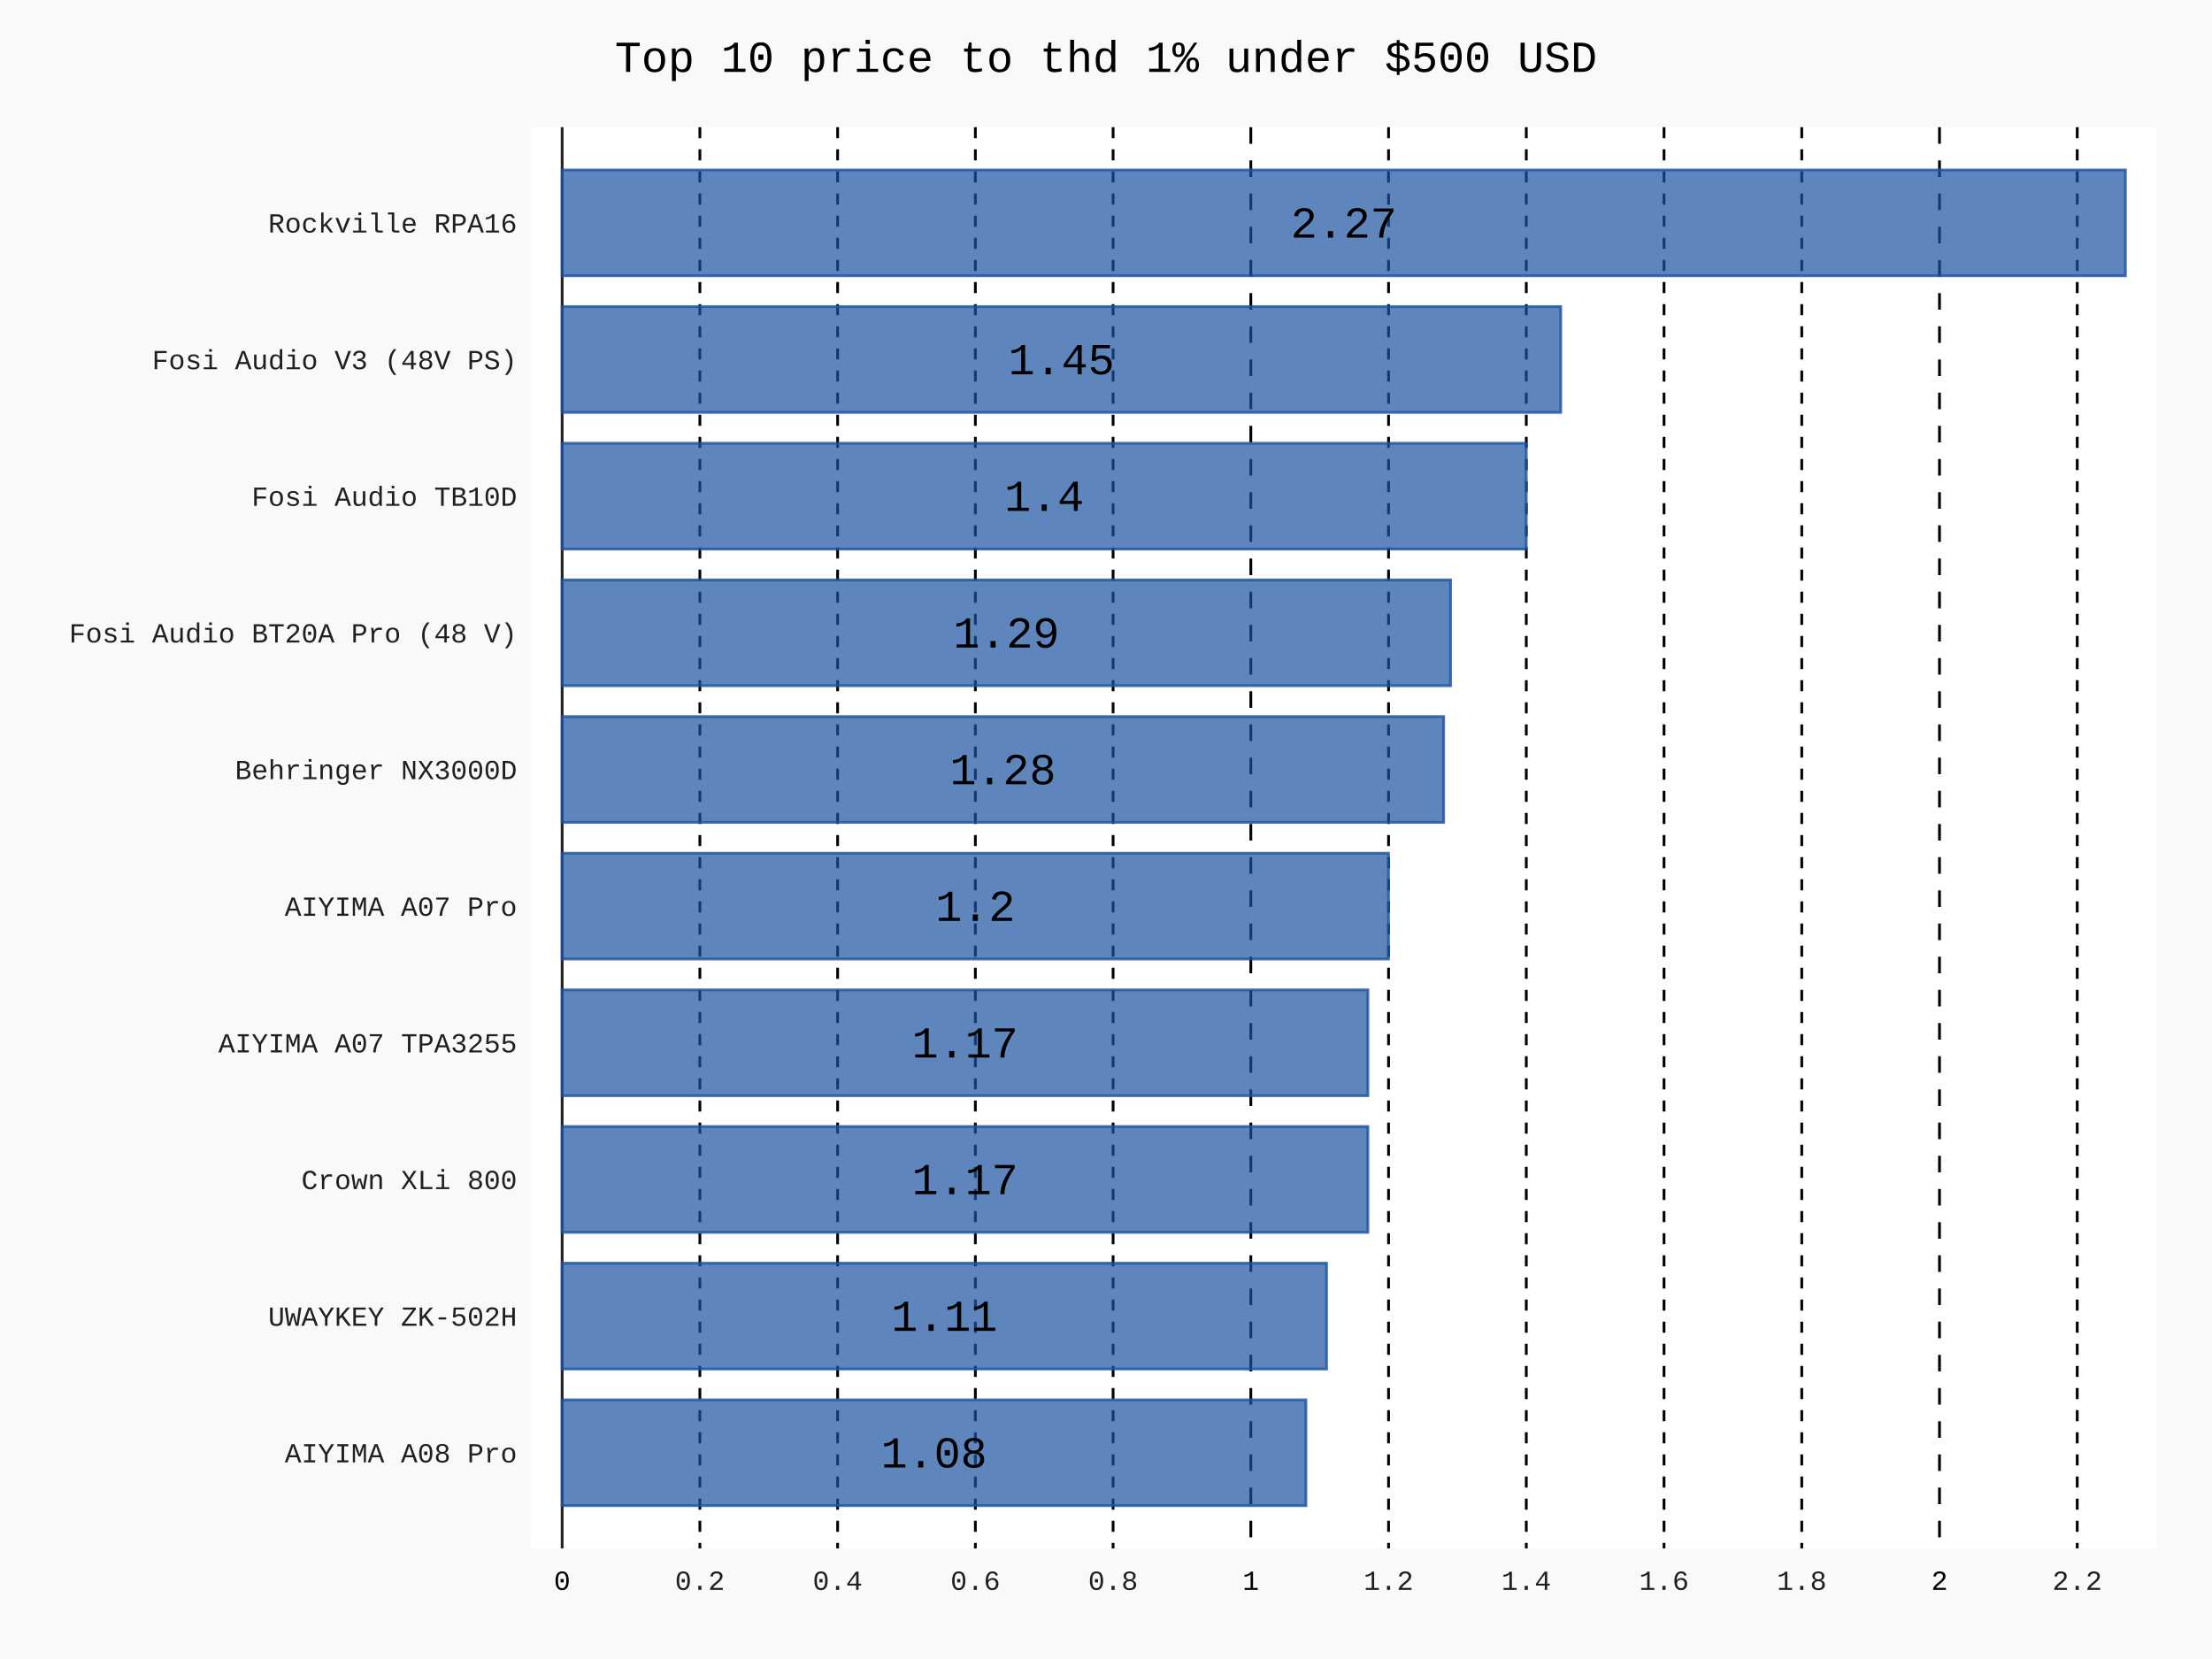
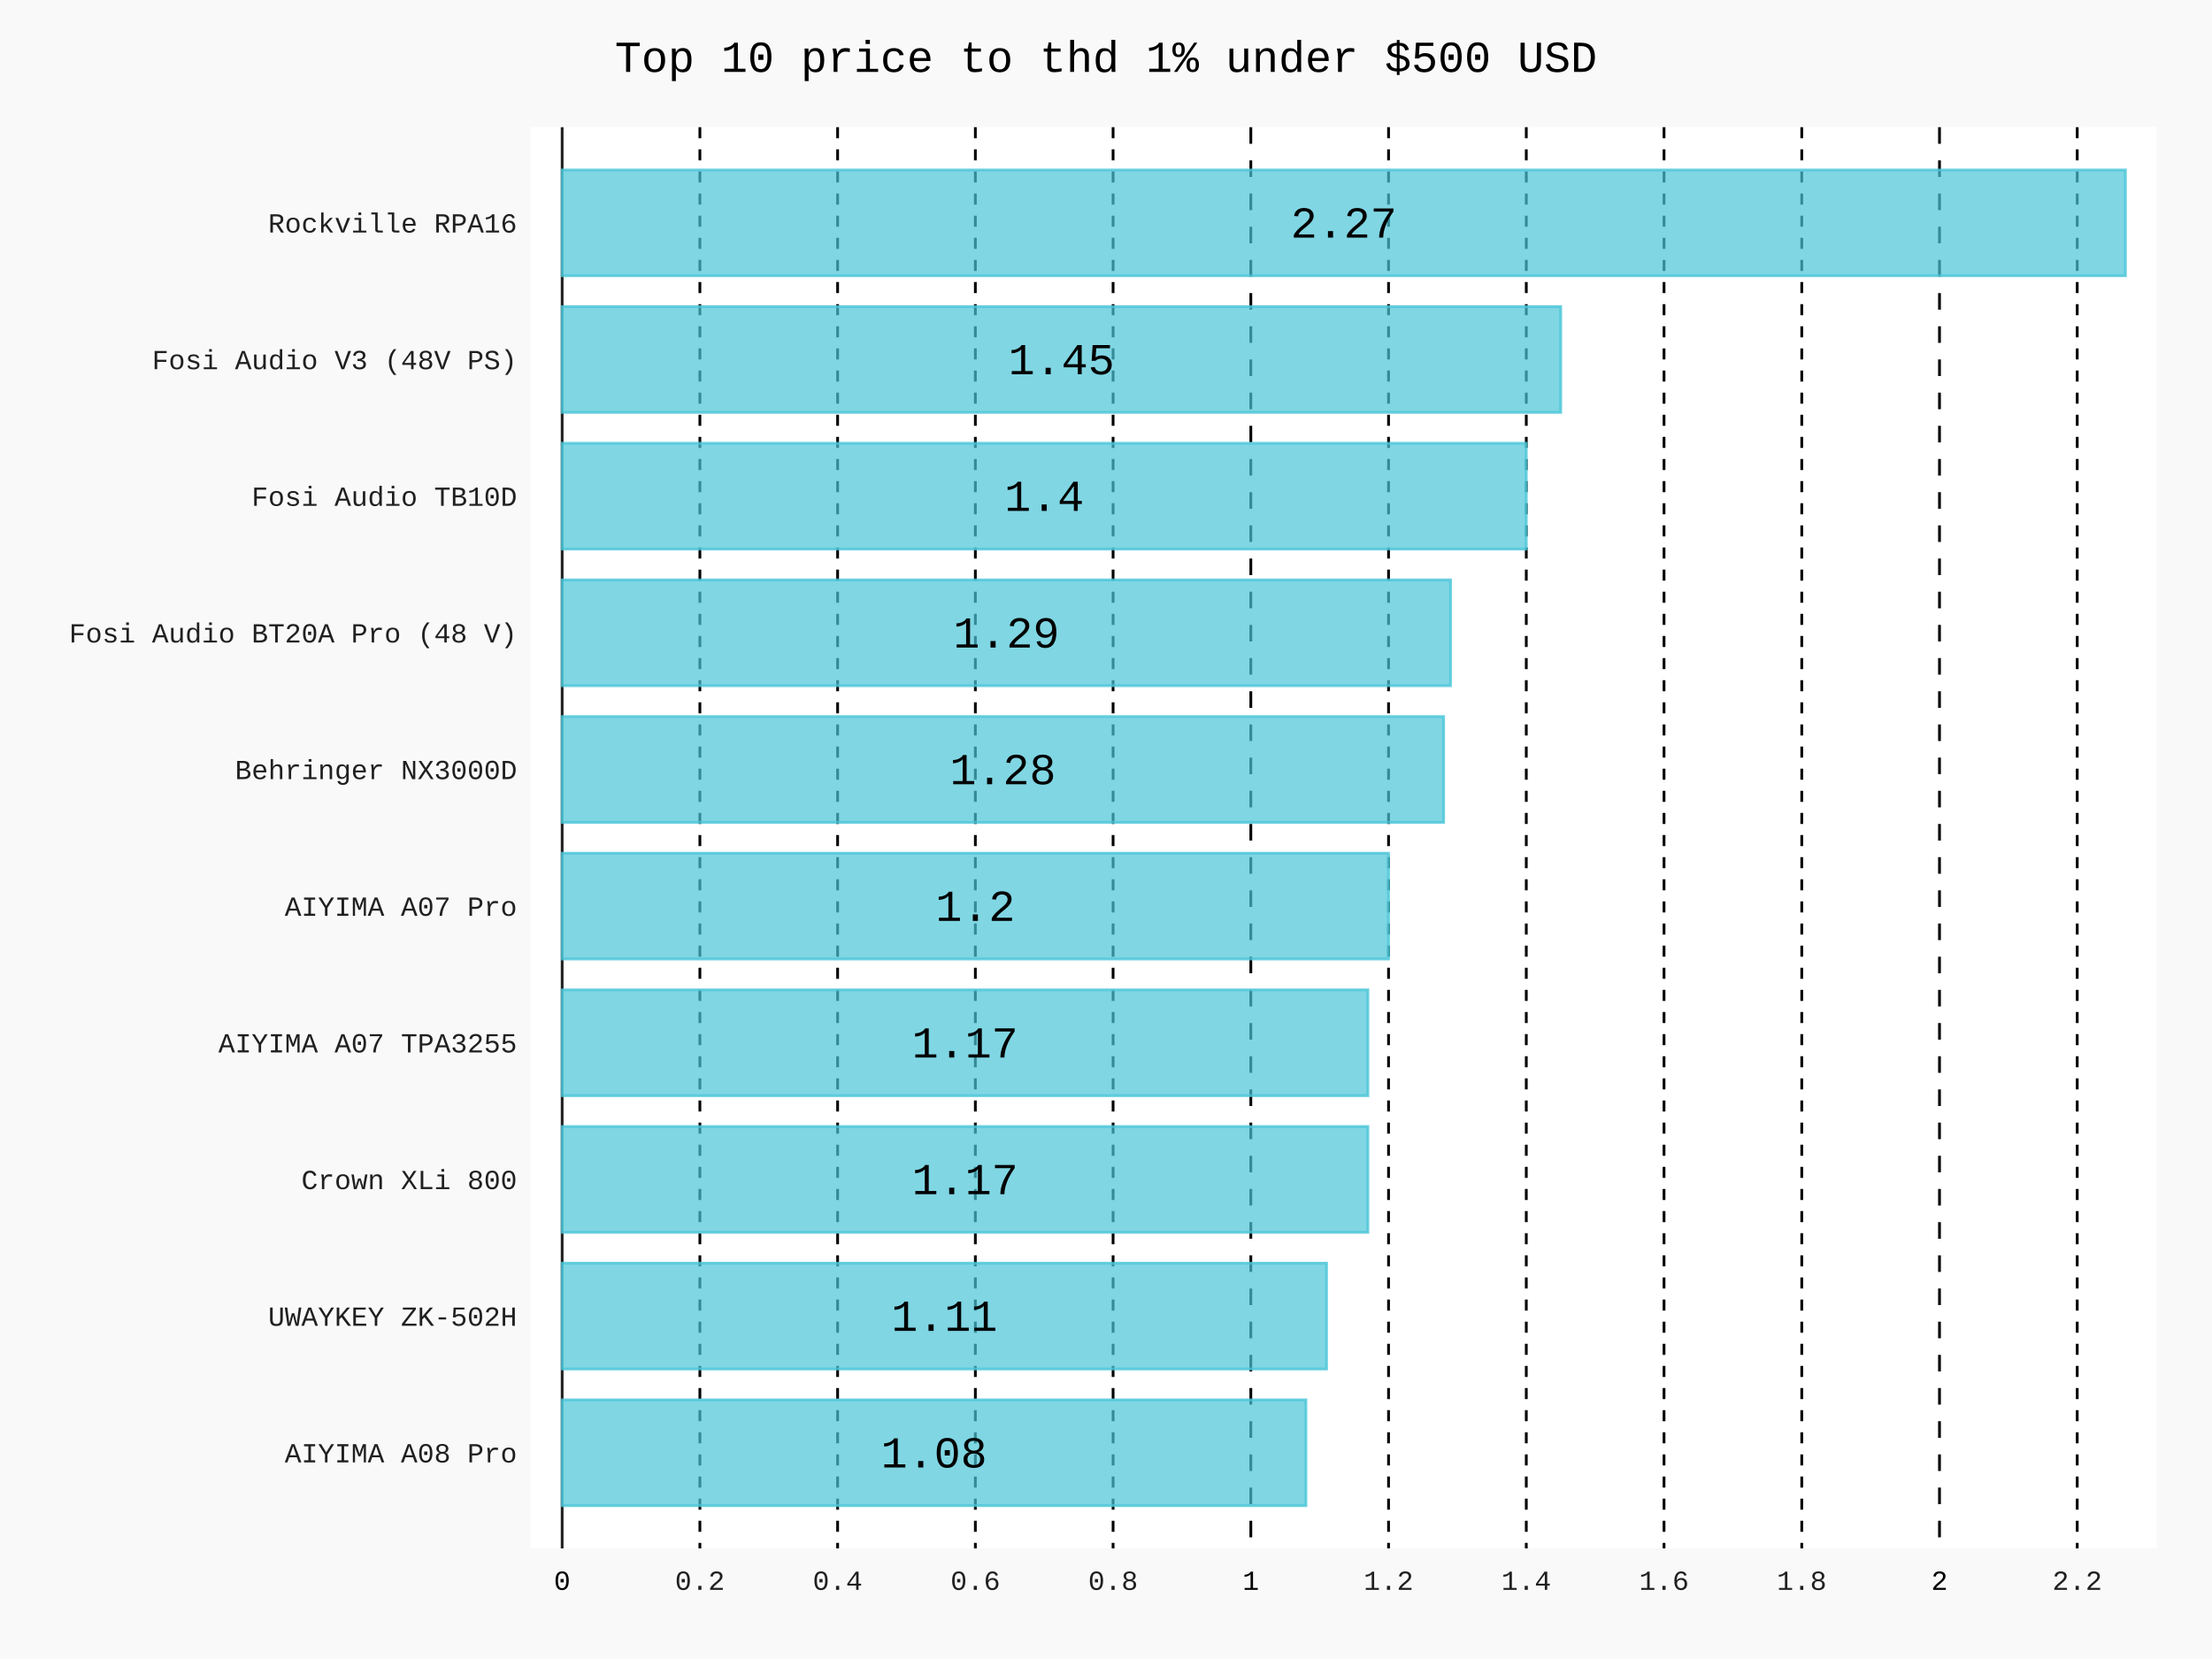
- <svg xmlns="http://www.w3.org/2000/svg" id="chart-b7e38f46-7893-4887-8cbd-0de8194ff06d" class="pygal-chart" viewBox="0 0 800 600">
+ <svg xmlns="http://www.w3.org/2000/svg" id="chart-50e7e430-6e6b-4c2f-aec7-b690210bfb4f" class="pygal-chart" viewBox="0 0 800 600">
  <defs>
-     <style type="text/css">#chart-b7e38f46-7893-4887-8cbd-0de8194ff06d{-webkit-user-select:none;-webkit-font-smoothing:antialiased;font-family:Consolas,"Liberation Mono",Menlo,Courier,monospace}#chart-b7e38f46-7893-4887-8cbd-0de8194ff06d .title{font-family:Consolas,"Liberation Mono",Menlo,Courier,monospace;font-size:16px}#chart-b7e38f46-7893-4887-8cbd-0de8194ff06d .legends .legend text{font-family:Consolas,"Liberation Mono",Menlo,Courier,monospace;font-size:14px}#chart-b7e38f46-7893-4887-8cbd-0de8194ff06d .axis text{font-family:Consolas,"Liberation Mono",Menlo,Courier,monospace;font-size:10px}#chart-b7e38f46-7893-4887-8cbd-0de8194ff06d .axis text.major{font-family:Consolas,"Liberation Mono",Menlo,Courier,monospace;font-size:10px}#chart-b7e38f46-7893-4887-8cbd-0de8194ff06d .text-overlay text.value{font-family:Consolas,"Liberation Mono",Menlo,Courier,monospace;font-size:16px}#chart-b7e38f46-7893-4887-8cbd-0de8194ff06d .text-overlay text.label{font-family:Consolas,"Liberation Mono",Menlo,Courier,monospace;font-size:10px}#chart-b7e38f46-7893-4887-8cbd-0de8194ff06d .tooltip{font-family:Consolas,"Liberation Mono",Menlo,Courier,monospace;font-size:14px}#chart-b7e38f46-7893-4887-8cbd-0de8194ff06d text.no_data{font-family:Consolas,"Liberation Mono",Menlo,Courier,monospace;font-size:64px}
- #chart-b7e38f46-7893-4887-8cbd-0de8194ff06d{background-color:rgba(249,249,249,1)}#chart-b7e38f46-7893-4887-8cbd-0de8194ff06d path,#chart-b7e38f46-7893-4887-8cbd-0de8194ff06d line,#chart-b7e38f46-7893-4887-8cbd-0de8194ff06d rect,#chart-b7e38f46-7893-4887-8cbd-0de8194ff06d circle{-webkit-transition:150ms;-moz-transition:150ms;transition:150ms}#chart-b7e38f46-7893-4887-8cbd-0de8194ff06d .graph &gt; .background{fill:rgba(249,249,249,1)}#chart-b7e38f46-7893-4887-8cbd-0de8194ff06d .plot &gt; .background{fill:rgba(255,255,255,1)}#chart-b7e38f46-7893-4887-8cbd-0de8194ff06d .graph{fill:rgba(0,0,0,.87)}#chart-b7e38f46-7893-4887-8cbd-0de8194ff06d text.no_data{fill:rgba(0,0,0,1)}#chart-b7e38f46-7893-4887-8cbd-0de8194ff06d .title{fill:rgba(0,0,0,1)}#chart-b7e38f46-7893-4887-8cbd-0de8194ff06d .legends .legend text{fill:rgba(0,0,0,.87)}#chart-b7e38f46-7893-4887-8cbd-0de8194ff06d .legends .legend:hover text{fill:rgba(0,0,0,1)}#chart-b7e38f46-7893-4887-8cbd-0de8194ff06d .axis .line{stroke:rgba(0,0,0,1)}#chart-b7e38f46-7893-4887-8cbd-0de8194ff06d .axis .guide.line{stroke:rgba(0,0,0,.54)}#chart-b7e38f46-7893-4887-8cbd-0de8194ff06d .axis .major.line{stroke:rgba(0,0,0,.87)}#chart-b7e38f46-7893-4887-8cbd-0de8194ff06d .axis text.major{fill:rgba(0,0,0,1)}#chart-b7e38f46-7893-4887-8cbd-0de8194ff06d .axis.y .guides:hover .guide.line,#chart-b7e38f46-7893-4887-8cbd-0de8194ff06d .line-graph .axis.x .guides:hover .guide.line,#chart-b7e38f46-7893-4887-8cbd-0de8194ff06d .stackedline-graph .axis.x .guides:hover .guide.line,#chart-b7e38f46-7893-4887-8cbd-0de8194ff06d .xy-graph .axis.x .guides:hover .guide.line{stroke:rgba(0,0,0,1)}#chart-b7e38f46-7893-4887-8cbd-0de8194ff06d .axis .guides:hover text{fill:rgba(0,0,0,1)}#chart-b7e38f46-7893-4887-8cbd-0de8194ff06d .reactive{fill-opacity:.7;stroke-opacity:.8;stroke-width:1}#chart-b7e38f46-7893-4887-8cbd-0de8194ff06d .ci{stroke:rgba(0,0,0,.87)}#chart-b7e38f46-7893-4887-8cbd-0de8194ff06d .reactive.active,#chart-b7e38f46-7893-4887-8cbd-0de8194ff06d .active .reactive{fill-opacity:.8;stroke-opacity:.9;stroke-width:4}#chart-b7e38f46-7893-4887-8cbd-0de8194ff06d .ci .reactive.active{stroke-width:1.5}#chart-b7e38f46-7893-4887-8cbd-0de8194ff06d .series text{fill:rgba(0,0,0,1)}#chart-b7e38f46-7893-4887-8cbd-0de8194ff06d .tooltip rect{fill:rgba(255,255,255,1);stroke:rgba(0,0,0,1);-webkit-transition:opacity 150ms;-moz-transition:opacity 150ms;transition:opacity 150ms}#chart-b7e38f46-7893-4887-8cbd-0de8194ff06d .tooltip .label{fill:rgba(0,0,0,.87)}#chart-b7e38f46-7893-4887-8cbd-0de8194ff06d .tooltip .label{fill:rgba(0,0,0,.87)}#chart-b7e38f46-7893-4887-8cbd-0de8194ff06d .tooltip .legend{font-size:.8em;fill:rgba(0,0,0,.54)}#chart-b7e38f46-7893-4887-8cbd-0de8194ff06d .tooltip .x_label{font-size:.6em;fill:rgba(0,0,0,1)}#chart-b7e38f46-7893-4887-8cbd-0de8194ff06d .tooltip .xlink{font-size:.5em;text-decoration:underline}#chart-b7e38f46-7893-4887-8cbd-0de8194ff06d .tooltip .value{font-size:1.5em}#chart-b7e38f46-7893-4887-8cbd-0de8194ff06d .bound{font-size:.5em}#chart-b7e38f46-7893-4887-8cbd-0de8194ff06d .max-value{font-size:.75em;fill:rgba(0,0,0,.54)}#chart-b7e38f46-7893-4887-8cbd-0de8194ff06d .map-element{fill:rgba(255,255,255,1);stroke:rgba(0,0,0,.54) !important}#chart-b7e38f46-7893-4887-8cbd-0de8194ff06d .map-element .reactive{fill-opacity:inherit;stroke-opacity:inherit}#chart-b7e38f46-7893-4887-8cbd-0de8194ff06d .color-0,#chart-b7e38f46-7893-4887-8cbd-0de8194ff06d .color-0 a:visited{stroke:#1B52A0;fill:#1B52A0}#chart-b7e38f46-7893-4887-8cbd-0de8194ff06d .text-overlay .color-0 text{fill:black}
- #chart-b7e38f46-7893-4887-8cbd-0de8194ff06d text.no_data{text-anchor:middle}#chart-b7e38f46-7893-4887-8cbd-0de8194ff06d .guide.line{fill:none}#chart-b7e38f46-7893-4887-8cbd-0de8194ff06d .centered{text-anchor:middle}#chart-b7e38f46-7893-4887-8cbd-0de8194ff06d .title{text-anchor:middle}#chart-b7e38f46-7893-4887-8cbd-0de8194ff06d .legends .legend text{fill-opacity:1}#chart-b7e38f46-7893-4887-8cbd-0de8194ff06d .axis.x text{text-anchor:middle}#chart-b7e38f46-7893-4887-8cbd-0de8194ff06d .axis.x:not(.web) text[transform]{text-anchor:start}#chart-b7e38f46-7893-4887-8cbd-0de8194ff06d .axis.x:not(.web) text[transform].backwards{text-anchor:end}#chart-b7e38f46-7893-4887-8cbd-0de8194ff06d .axis.y text{text-anchor:end}#chart-b7e38f46-7893-4887-8cbd-0de8194ff06d .axis.y text[transform].backwards{text-anchor:start}#chart-b7e38f46-7893-4887-8cbd-0de8194ff06d .axis.y2 text{text-anchor:start}#chart-b7e38f46-7893-4887-8cbd-0de8194ff06d .axis.y2 text[transform].backwards{text-anchor:end}#chart-b7e38f46-7893-4887-8cbd-0de8194ff06d .axis .guide.line{stroke-dasharray:4,4;stroke:black}#chart-b7e38f46-7893-4887-8cbd-0de8194ff06d .axis .major.guide.line{stroke-dasharray:6,6;stroke:black}#chart-b7e38f46-7893-4887-8cbd-0de8194ff06d .horizontal .axis.y .guide.line,#chart-b7e38f46-7893-4887-8cbd-0de8194ff06d .horizontal .axis.y2 .guide.line,#chart-b7e38f46-7893-4887-8cbd-0de8194ff06d .vertical .axis.x .guide.line{opacity:0}#chart-b7e38f46-7893-4887-8cbd-0de8194ff06d .horizontal .axis.always_show .guide.line,#chart-b7e38f46-7893-4887-8cbd-0de8194ff06d .vertical .axis.always_show .guide.line{opacity:1 !important}#chart-b7e38f46-7893-4887-8cbd-0de8194ff06d .axis.y .guides:hover .guide.line,#chart-b7e38f46-7893-4887-8cbd-0de8194ff06d .axis.y2 .guides:hover .guide.line,#chart-b7e38f46-7893-4887-8cbd-0de8194ff06d .axis.x .guides:hover .guide.line{opacity:1}#chart-b7e38f46-7893-4887-8cbd-0de8194ff06d .axis .guides:hover text{opacity:1}#chart-b7e38f46-7893-4887-8cbd-0de8194ff06d .nofill{fill:none}#chart-b7e38f46-7893-4887-8cbd-0de8194ff06d .subtle-fill{fill-opacity:.2}#chart-b7e38f46-7893-4887-8cbd-0de8194ff06d .dot{stroke-width:1px;fill-opacity:1;stroke-opacity:1}#chart-b7e38f46-7893-4887-8cbd-0de8194ff06d .dot.active{stroke-width:5px}#chart-b7e38f46-7893-4887-8cbd-0de8194ff06d .dot.negative{fill:transparent}#chart-b7e38f46-7893-4887-8cbd-0de8194ff06d text,#chart-b7e38f46-7893-4887-8cbd-0de8194ff06d tspan{stroke:none !important}#chart-b7e38f46-7893-4887-8cbd-0de8194ff06d .series text.active{opacity:1}#chart-b7e38f46-7893-4887-8cbd-0de8194ff06d .tooltip rect{fill-opacity:.95;stroke-width:.5}#chart-b7e38f46-7893-4887-8cbd-0de8194ff06d .tooltip text{fill-opacity:1}#chart-b7e38f46-7893-4887-8cbd-0de8194ff06d .showable{visibility:hidden}#chart-b7e38f46-7893-4887-8cbd-0de8194ff06d .showable.shown{visibility:visible}#chart-b7e38f46-7893-4887-8cbd-0de8194ff06d .gauge-background{fill:rgba(229,229,229,1);stroke:none}#chart-b7e38f46-7893-4887-8cbd-0de8194ff06d .bg-lines{stroke:rgba(249,249,249,1);stroke-width:2px}</style>
+     <style type="text/css">#chart-50e7e430-6e6b-4c2f-aec7-b690210bfb4f{-webkit-user-select:none;-webkit-font-smoothing:antialiased;font-family:Consolas,"Liberation Mono",Menlo,Courier,monospace}#chart-50e7e430-6e6b-4c2f-aec7-b690210bfb4f .title{font-family:Consolas,"Liberation Mono",Menlo,Courier,monospace;font-size:16px}#chart-50e7e430-6e6b-4c2f-aec7-b690210bfb4f .legends .legend text{font-family:Consolas,"Liberation Mono",Menlo,Courier,monospace;font-size:14px}#chart-50e7e430-6e6b-4c2f-aec7-b690210bfb4f .axis text{font-family:Consolas,"Liberation Mono",Menlo,Courier,monospace;font-size:10px}#chart-50e7e430-6e6b-4c2f-aec7-b690210bfb4f .axis text.major{font-family:Consolas,"Liberation Mono",Menlo,Courier,monospace;font-size:10px}#chart-50e7e430-6e6b-4c2f-aec7-b690210bfb4f .text-overlay text.value{font-family:Consolas,"Liberation Mono",Menlo,Courier,monospace;font-size:16px}#chart-50e7e430-6e6b-4c2f-aec7-b690210bfb4f .text-overlay text.label{font-family:Consolas,"Liberation Mono",Menlo,Courier,monospace;font-size:10px}#chart-50e7e430-6e6b-4c2f-aec7-b690210bfb4f .tooltip{font-family:Consolas,"Liberation Mono",Menlo,Courier,monospace;font-size:14px}#chart-50e7e430-6e6b-4c2f-aec7-b690210bfb4f text.no_data{font-family:Consolas,"Liberation Mono",Menlo,Courier,monospace;font-size:64px}
+ #chart-50e7e430-6e6b-4c2f-aec7-b690210bfb4f{background-color:rgba(249,249,249,1)}#chart-50e7e430-6e6b-4c2f-aec7-b690210bfb4f path,#chart-50e7e430-6e6b-4c2f-aec7-b690210bfb4f line,#chart-50e7e430-6e6b-4c2f-aec7-b690210bfb4f rect,#chart-50e7e430-6e6b-4c2f-aec7-b690210bfb4f circle{-webkit-transition:150ms;-moz-transition:150ms;transition:150ms}#chart-50e7e430-6e6b-4c2f-aec7-b690210bfb4f .graph &gt; .background{fill:rgba(249,249,249,1)}#chart-50e7e430-6e6b-4c2f-aec7-b690210bfb4f .plot &gt; .background{fill:rgba(255,255,255,1)}#chart-50e7e430-6e6b-4c2f-aec7-b690210bfb4f .graph{fill:rgba(0,0,0,.87)}#chart-50e7e430-6e6b-4c2f-aec7-b690210bfb4f text.no_data{fill:rgba(0,0,0,1)}#chart-50e7e430-6e6b-4c2f-aec7-b690210bfb4f .title{fill:rgba(0,0,0,1)}#chart-50e7e430-6e6b-4c2f-aec7-b690210bfb4f .legends .legend text{fill:rgba(0,0,0,.87)}#chart-50e7e430-6e6b-4c2f-aec7-b690210bfb4f .legends .legend:hover text{fill:rgba(0,0,0,1)}#chart-50e7e430-6e6b-4c2f-aec7-b690210bfb4f .axis .line{stroke:rgba(0,0,0,1)}#chart-50e7e430-6e6b-4c2f-aec7-b690210bfb4f .axis .guide.line{stroke:rgba(0,0,0,.54)}#chart-50e7e430-6e6b-4c2f-aec7-b690210bfb4f .axis .major.line{stroke:rgba(0,0,0,.87)}#chart-50e7e430-6e6b-4c2f-aec7-b690210bfb4f .axis text.major{fill:rgba(0,0,0,1)}#chart-50e7e430-6e6b-4c2f-aec7-b690210bfb4f .axis.y .guides:hover .guide.line,#chart-50e7e430-6e6b-4c2f-aec7-b690210bfb4f .line-graph .axis.x .guides:hover .guide.line,#chart-50e7e430-6e6b-4c2f-aec7-b690210bfb4f .stackedline-graph .axis.x .guides:hover .guide.line,#chart-50e7e430-6e6b-4c2f-aec7-b690210bfb4f .xy-graph .axis.x .guides:hover .guide.line{stroke:rgba(0,0,0,1)}#chart-50e7e430-6e6b-4c2f-aec7-b690210bfb4f .axis .guides:hover text{fill:rgba(0,0,0,1)}#chart-50e7e430-6e6b-4c2f-aec7-b690210bfb4f .reactive{fill-opacity:.7;stroke-opacity:.8;stroke-width:1}#chart-50e7e430-6e6b-4c2f-aec7-b690210bfb4f .ci{stroke:rgba(0,0,0,.87)}#chart-50e7e430-6e6b-4c2f-aec7-b690210bfb4f .reactive.active,#chart-50e7e430-6e6b-4c2f-aec7-b690210bfb4f .active .reactive{fill-opacity:.8;stroke-opacity:.9;stroke-width:4}#chart-50e7e430-6e6b-4c2f-aec7-b690210bfb4f .ci .reactive.active{stroke-width:1.5}#chart-50e7e430-6e6b-4c2f-aec7-b690210bfb4f .series text{fill:rgba(0,0,0,1)}#chart-50e7e430-6e6b-4c2f-aec7-b690210bfb4f .tooltip rect{fill:rgba(255,255,255,1);stroke:rgba(0,0,0,1);-webkit-transition:opacity 150ms;-moz-transition:opacity 150ms;transition:opacity 150ms}#chart-50e7e430-6e6b-4c2f-aec7-b690210bfb4f .tooltip .label{fill:rgba(0,0,0,.87)}#chart-50e7e430-6e6b-4c2f-aec7-b690210bfb4f .tooltip .label{fill:rgba(0,0,0,.87)}#chart-50e7e430-6e6b-4c2f-aec7-b690210bfb4f .tooltip .legend{font-size:.8em;fill:rgba(0,0,0,.54)}#chart-50e7e430-6e6b-4c2f-aec7-b690210bfb4f .tooltip .x_label{font-size:.6em;fill:rgba(0,0,0,1)}#chart-50e7e430-6e6b-4c2f-aec7-b690210bfb4f .tooltip .xlink{font-size:.5em;text-decoration:underline}#chart-50e7e430-6e6b-4c2f-aec7-b690210bfb4f .tooltip .value{font-size:1.5em}#chart-50e7e430-6e6b-4c2f-aec7-b690210bfb4f .bound{font-size:.5em}#chart-50e7e430-6e6b-4c2f-aec7-b690210bfb4f .max-value{font-size:.75em;fill:rgba(0,0,0,.54)}#chart-50e7e430-6e6b-4c2f-aec7-b690210bfb4f .map-element{fill:rgba(255,255,255,1);stroke:rgba(0,0,0,.54) !important}#chart-50e7e430-6e6b-4c2f-aec7-b690210bfb4f .map-element .reactive{fill-opacity:inherit;stroke-opacity:inherit}#chart-50e7e430-6e6b-4c2f-aec7-b690210bfb4f .color-0,#chart-50e7e430-6e6b-4c2f-aec7-b690210bfb4f .color-0 a:visited{stroke:#4AC5D8;fill:#4AC5D8}#chart-50e7e430-6e6b-4c2f-aec7-b690210bfb4f .text-overlay .color-0 text{fill:black}
+ #chart-50e7e430-6e6b-4c2f-aec7-b690210bfb4f text.no_data{text-anchor:middle}#chart-50e7e430-6e6b-4c2f-aec7-b690210bfb4f .guide.line{fill:none}#chart-50e7e430-6e6b-4c2f-aec7-b690210bfb4f .centered{text-anchor:middle}#chart-50e7e430-6e6b-4c2f-aec7-b690210bfb4f .title{text-anchor:middle}#chart-50e7e430-6e6b-4c2f-aec7-b690210bfb4f .legends .legend text{fill-opacity:1}#chart-50e7e430-6e6b-4c2f-aec7-b690210bfb4f .axis.x text{text-anchor:middle}#chart-50e7e430-6e6b-4c2f-aec7-b690210bfb4f .axis.x:not(.web) text[transform]{text-anchor:start}#chart-50e7e430-6e6b-4c2f-aec7-b690210bfb4f .axis.x:not(.web) text[transform].backwards{text-anchor:end}#chart-50e7e430-6e6b-4c2f-aec7-b690210bfb4f .axis.y text{text-anchor:end}#chart-50e7e430-6e6b-4c2f-aec7-b690210bfb4f .axis.y text[transform].backwards{text-anchor:start}#chart-50e7e430-6e6b-4c2f-aec7-b690210bfb4f .axis.y2 text{text-anchor:start}#chart-50e7e430-6e6b-4c2f-aec7-b690210bfb4f .axis.y2 text[transform].backwards{text-anchor:end}#chart-50e7e430-6e6b-4c2f-aec7-b690210bfb4f .axis .guide.line{stroke-dasharray:4,4;stroke:black}#chart-50e7e430-6e6b-4c2f-aec7-b690210bfb4f .axis .major.guide.line{stroke-dasharray:6,6;stroke:black}#chart-50e7e430-6e6b-4c2f-aec7-b690210bfb4f .horizontal .axis.y .guide.line,#chart-50e7e430-6e6b-4c2f-aec7-b690210bfb4f .horizontal .axis.y2 .guide.line,#chart-50e7e430-6e6b-4c2f-aec7-b690210bfb4f .vertical .axis.x .guide.line{opacity:0}#chart-50e7e430-6e6b-4c2f-aec7-b690210bfb4f .horizontal .axis.always_show .guide.line,#chart-50e7e430-6e6b-4c2f-aec7-b690210bfb4f .vertical .axis.always_show .guide.line{opacity:1 !important}#chart-50e7e430-6e6b-4c2f-aec7-b690210bfb4f .axis.y .guides:hover .guide.line,#chart-50e7e430-6e6b-4c2f-aec7-b690210bfb4f .axis.y2 .guides:hover .guide.line,#chart-50e7e430-6e6b-4c2f-aec7-b690210bfb4f .axis.x .guides:hover .guide.line{opacity:1}#chart-50e7e430-6e6b-4c2f-aec7-b690210bfb4f .axis .guides:hover text{opacity:1}#chart-50e7e430-6e6b-4c2f-aec7-b690210bfb4f .nofill{fill:none}#chart-50e7e430-6e6b-4c2f-aec7-b690210bfb4f .subtle-fill{fill-opacity:.2}#chart-50e7e430-6e6b-4c2f-aec7-b690210bfb4f .dot{stroke-width:1px;fill-opacity:1;stroke-opacity:1}#chart-50e7e430-6e6b-4c2f-aec7-b690210bfb4f .dot.active{stroke-width:5px}#chart-50e7e430-6e6b-4c2f-aec7-b690210bfb4f .dot.negative{fill:transparent}#chart-50e7e430-6e6b-4c2f-aec7-b690210bfb4f text,#chart-50e7e430-6e6b-4c2f-aec7-b690210bfb4f tspan{stroke:none !important}#chart-50e7e430-6e6b-4c2f-aec7-b690210bfb4f .series text.active{opacity:1}#chart-50e7e430-6e6b-4c2f-aec7-b690210bfb4f .tooltip rect{fill-opacity:.95;stroke-width:.5}#chart-50e7e430-6e6b-4c2f-aec7-b690210bfb4f .tooltip text{fill-opacity:1}#chart-50e7e430-6e6b-4c2f-aec7-b690210bfb4f .showable{visibility:hidden}#chart-50e7e430-6e6b-4c2f-aec7-b690210bfb4f .showable.shown{visibility:visible}#chart-50e7e430-6e6b-4c2f-aec7-b690210bfb4f .gauge-background{fill:rgba(229,229,229,1);stroke:none}#chart-50e7e430-6e6b-4c2f-aec7-b690210bfb4f .bg-lines{stroke:rgba(249,249,249,1);stroke-width:2px}</style>
  </defs>
  <g class="graph horizontalbar-graph horizontal">
    <rect x="0" y="0" width="800" height="600" class="background" />
    <g transform="translate(192, 46)" class="plot">
      <rect x="0" y="0" width="588.0" height="514" class="background" />
      <g class="axis y">
        <g class="guides">
          <text x="-5" y="482.904" class="">AIYIMA A08 Pro</text>
        </g>
        <g class="guides">
          <text x="-5" y="433.481" class="">UWAYKEY ZK-502H</text>
        </g>
        <g class="guides">
          <text x="-5" y="384.058" class="">Crown XLi 800</text>
        </g>
        <g class="guides">
          <text x="-5" y="334.635" class="">AIYIMA A07 TPA3255</text>
        </g>
        <g class="guides">
          <text x="-5" y="285.212" class="">AIYIMA A07 Pro</text>
        </g>
        <g class="guides">
          <text x="-5" y="235.788" class="">Behringer NX3000D</text>
        </g>
        <g class="guides">
          <text x="-5" y="186.365" class="">Fosi Audio BT20A Pro (48 V)</text>
        </g>
        <g class="guides">
          <text x="-5" y="136.942" class="">Fosi Audio TB10D</text>
        </g>
        <g class="guides">
          <text x="-5" y="87.519" class="">Fosi Audio V3 (48V PS)</text>
        </g>
        <g class="guides">
          <text x="-5" y="38.096" class="">Rockville RPA16</text>
        </g>
      </g>
      <g class="axis x always_show">
        <g class="guides">
          <path d="M11.308 0 v514" class="axis major line" />
          <text x="11.308" y="529.0" class="major">0</text>
        </g>
        <g class="guides">
          <path d="M61.121 0 v514" class="guide line" />
          <text x="61.121" y="529.0" class="">0.2</text>
        </g>
        <g class="guides">
          <path d="M110.935 0 v514" class="guide line" />
          <text x="110.935" y="529.0" class="">0.4</text>
        </g>
        <g class="guides">
          <path d="M160.749 0 v514" class="guide line" />
          <text x="160.749" y="529.0" class="">0.6</text>
        </g>
        <g class="guides">
          <path d="M210.562 0 v514" class="guide line" />
          <text x="210.562" y="529.0" class="">0.8</text>
        </g>
        <g class="guides">
          <path d="M260.376 0 v514" class="major guide line" />
          <text x="260.376" y="529.0" class="major">1</text>
        </g>
        <g class="guides">
          <path d="M310.189 0 v514" class="guide line" />
          <text x="310.189" y="529.0" class="">1.2</text>
        </g>
        <g class="guides">
          <path d="M360.003 0 v514" class="guide line" />
          <text x="360.003" y="529.0" class="">1.4</text>
        </g>
        <g class="guides">
          <path d="M409.817 0 v514" class="guide line" />
          <text x="409.817" y="529.0" class="">1.6</text>
        </g>
        <g class="guides">
          <path d="M459.63 0 v514" class="guide line" />
          <text x="459.63" y="529.0" class="">1.8</text>
        </g>
        <g class="guides">
          <path d="M509.444 0 v514" class="major guide line" />
          <text x="509.444" y="529.0" class="major">2</text>
        </g>
        <g class="guides">
          <path d="M559.258 0 v514" class="guide line" />
          <text x="559.258" y="529.0" class="">2.2</text>
        </g>
      </g>
      <g class="series serie-0 color-0">
        <g class="bars">
          <g class="bar">
            <rect x="11.308" y="460.267" rx="0" ry="0" width="268.994" height="38.273" class="rect reactive tooltip-trigger" />
          </g>
          <g class="bar">
            <rect x="11.308" y="410.844" rx="0" ry="0" width="276.466" height="38.273" class="rect reactive tooltip-trigger" />
          </g>
          <g class="bar">
            <rect x="11.308" y="361.421" rx="0" ry="0" width="291.41" height="38.273" class="rect reactive tooltip-trigger" />
          </g>
          <g class="bar">
            <rect x="11.308" y="311.998" rx="0" ry="0" width="291.41" height="38.273" class="rect reactive tooltip-trigger" />
          </g>
          <g class="bar">
            <rect x="11.308" y="262.575" rx="0" ry="0" width="298.882" height="38.273" class="rect reactive tooltip-trigger" />
          </g>
          <g class="bar">
            <rect x="11.308" y="213.152" rx="0" ry="0" width="318.807" height="38.273" class="rect reactive tooltip-trigger" />
          </g>
          <g class="bar">
            <rect x="11.308" y="163.729" rx="0" ry="0" width="321.298" height="38.273" class="rect reactive tooltip-trigger" />
          </g>
          <g class="bar">
            <rect x="11.308" y="114.306" rx="0" ry="0" width="348.695" height="38.273" class="rect reactive tooltip-trigger" />
          </g>
          <g class="bar">
            <rect x="11.308" y="64.883" rx="0" ry="0" width="361.149" height="38.273" class="rect reactive tooltip-trigger" />
          </g>
          <g class="bar">
            <rect x="11.308" y="15.46" rx="0" ry="0" width="565.385" height="38.273" class="rect reactive tooltip-trigger" />
          </g>
        </g>
      </g>
    </g>
    <g class="titles">
      <text x="400.0" y="26" class="title plot_title">Top 10 price to thd 1% under $500 USD</text>
    </g>
    <g transform="translate(192, 46)" class="plot overlay">
      <g class="series serie-0 color-0" />
    </g>
    <g transform="translate(192, 46)" class="plot text-overlay">
      <g class="series serie-0 color-0">
        <text text-anchor="middle" x="145.804" y="484.737" class="value">1.08</text>
        <text text-anchor="middle" x="149.54" y="435.314" class="value">1.11</text>
        <text text-anchor="middle" x="157.013" y="385.891" class="value">1.17</text>
        <text text-anchor="middle" x="157.013" y="336.468" class="value">1.17</text>
        <text text-anchor="middle" x="160.749" y="287.045" class="value">1.2</text>
        <text text-anchor="middle" x="170.711" y="237.622" class="value">1.28</text>
        <text text-anchor="middle" x="171.957" y="188.199" class="value">1.29</text>
        <text text-anchor="middle" x="185.655" y="138.776" class="value">1.4</text>
        <text text-anchor="middle" x="191.882" y="89.353" class="value">1.45</text>
        <text text-anchor="middle" x="294.0" y="39.929" class="value">2.27</text>
      </g>
    </g>
    <g transform="translate(192, 46)" class="plot tooltip-overlay">
      <g transform="translate(0 0)" style="opacity: 0" class="tooltip">
        <rect rx="0" ry="0" width="0" height="0" class="tooltip-box" />
        <g class="text" />
      </g>
    </g>
  </g>
</svg>
